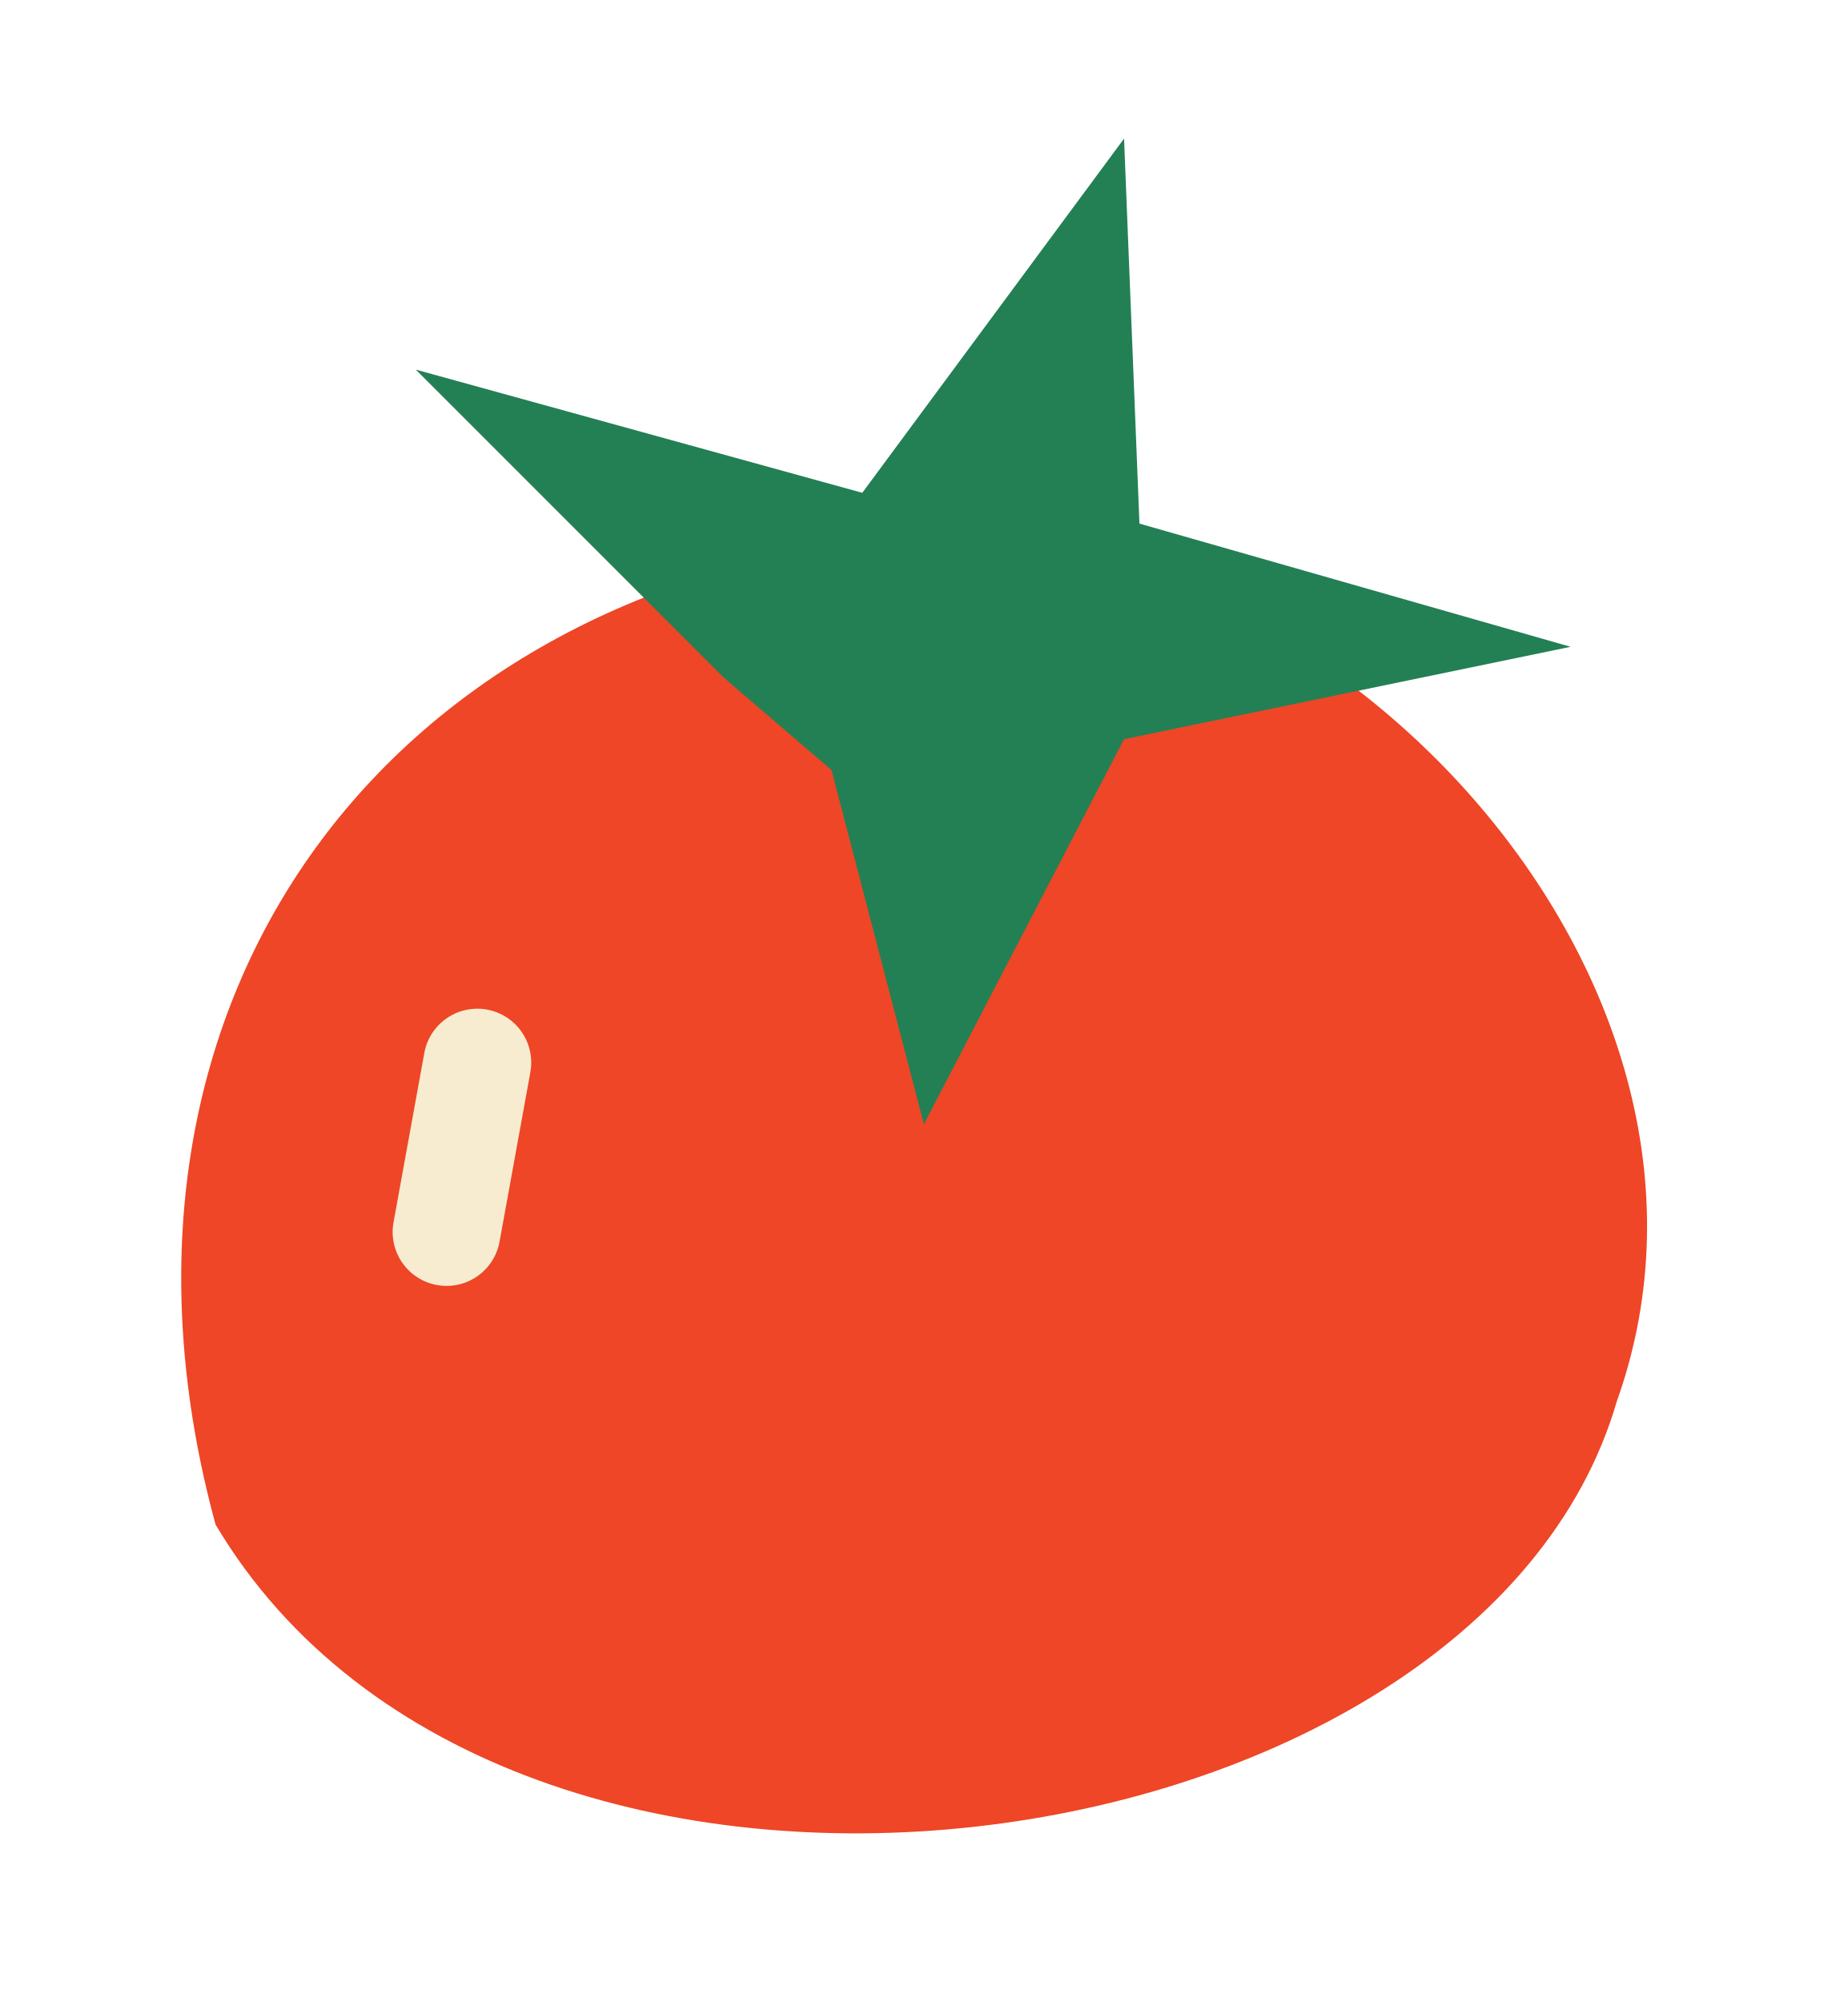
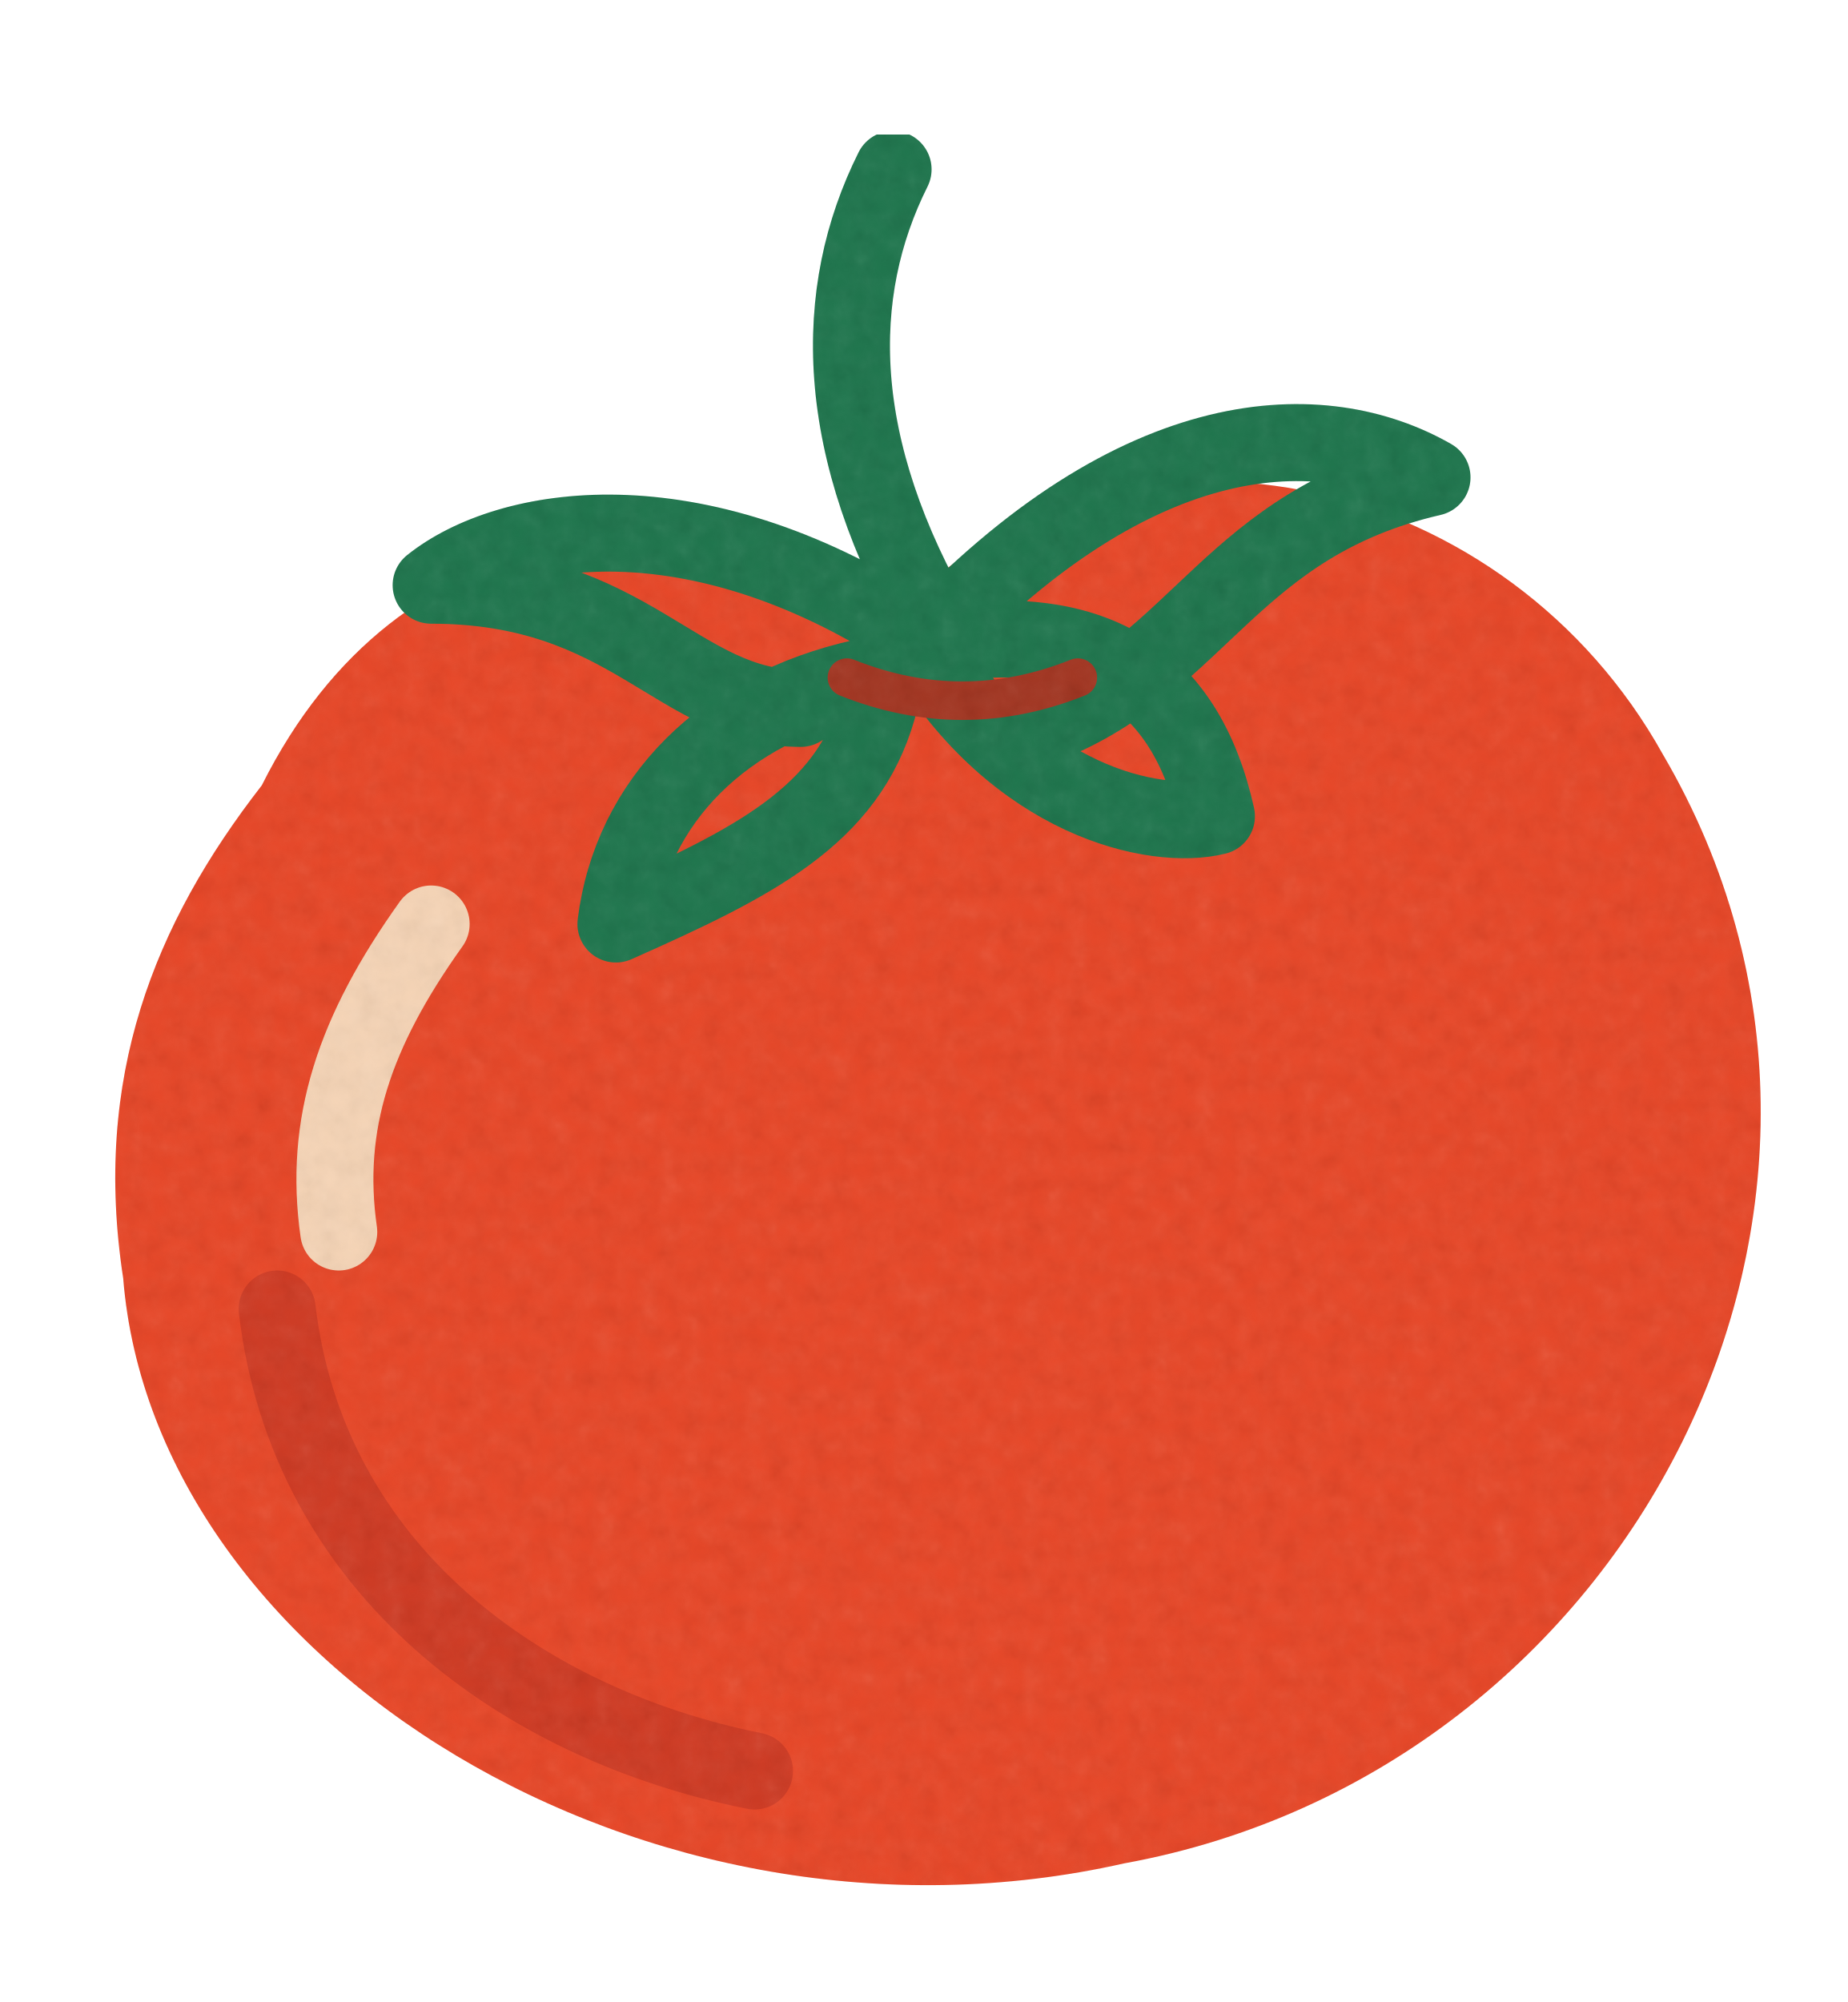
- <svg xmlns="http://www.w3.org/2000/svg" viewBox="260 325 120 130" fill="none">
-   <path d="M274 424c-9-33 10-60 43-64 28-3 58 28 48 56-9 31-72 40-91 8Z" fill="#ee4626" />
-   <path d="m307 369-20-20 29 8 17-23 1 25 28 8-29 6-13 25-6-23Z" fill="#238054" />
-   <path d="m291 394-2 11" stroke="#f7ecd0" stroke-width="7" stroke-linecap="round" />
+ <svg xmlns="http://www.w3.org/2000/svg" viewBox="260 325 120 130" fill="none" role="img" aria-labelledby="title">
+   <defs>
+     <filter id="paper" x="-2%" y="-2%" width="104%" height="104%" color-interpolation-filters="sRGB">
+       <feTurbulence type="fractalNoise" baseFrequency=".72" numOctaves="3" seed="23" stitchTiles="stitch" result="grain" />
+       <feColorMatrix in="grain" type="saturate" values="0" />
+       <feComponentTransfer>
+         <feFuncA type="linear" slope=".14" />
+       </feComponentTransfer>
+       <feComposite in2="SourceGraphic" operator="in" result="ink" />
+       <feBlend in="SourceGraphic" in2="ink" mode="soft-light" />
+     </filter>
+   </defs>
+   <g filter="url(#paper)" stroke-linecap="round" stroke-linejoin="round">
+     <g transform="translate(260 325)">
+       <path d="M17 51C26 33 44 32 59 39 74 25 98 31 108 49 125 78 106 115 73 121 42 128 10 108 8 83 6 70 10 60 17 51Z" fill="#e74829" />
+       <path d="M18 85c2 17 16 27 31 30" stroke="#cf3c25" stroke-width="5" />
+       <path d="M61 41c-7-12-7-22-3-30m1 30c-14-9-26-7-31-3 13 0 16 8 24 8m8-4c14-15 26-15 33-11-13 3-15 12-25 16m-8-5c6 10 15 12 19 11-2-9-8-13-19-11m-4 2c-9 2-15 8-16 16 9-4 15-7 17-14" stroke="#20764e" stroke-width="5" />
+       <path d="M28 60c-5 7-7 13-6 20" stroke="#f5d4b6" stroke-width="5" />
+       <path d="M55 44c5 2 10 2 15 0" stroke="#a33723" stroke-width="2.5" />
+     </g>
+   </g>
</svg>
